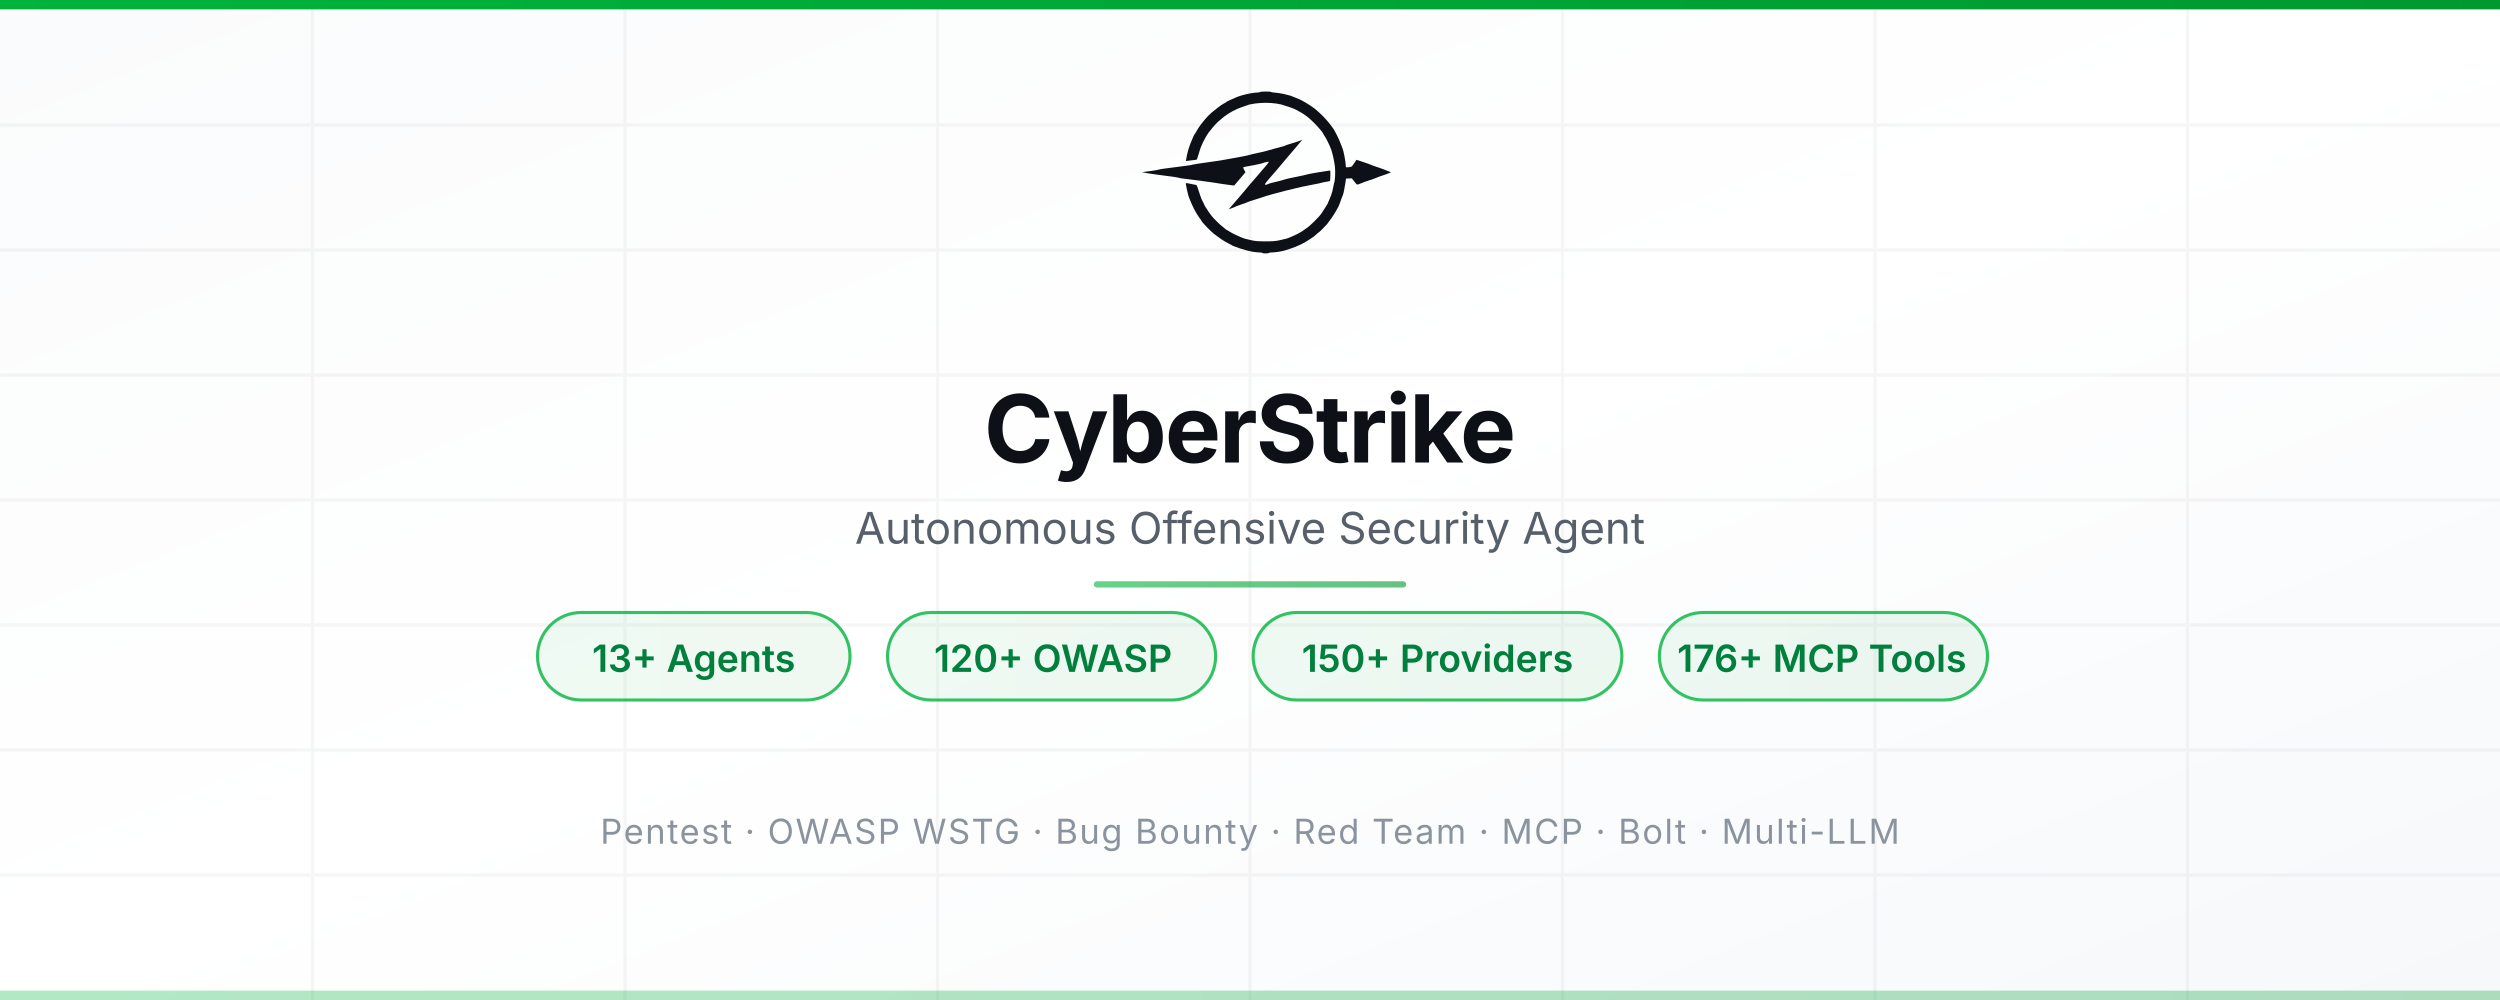
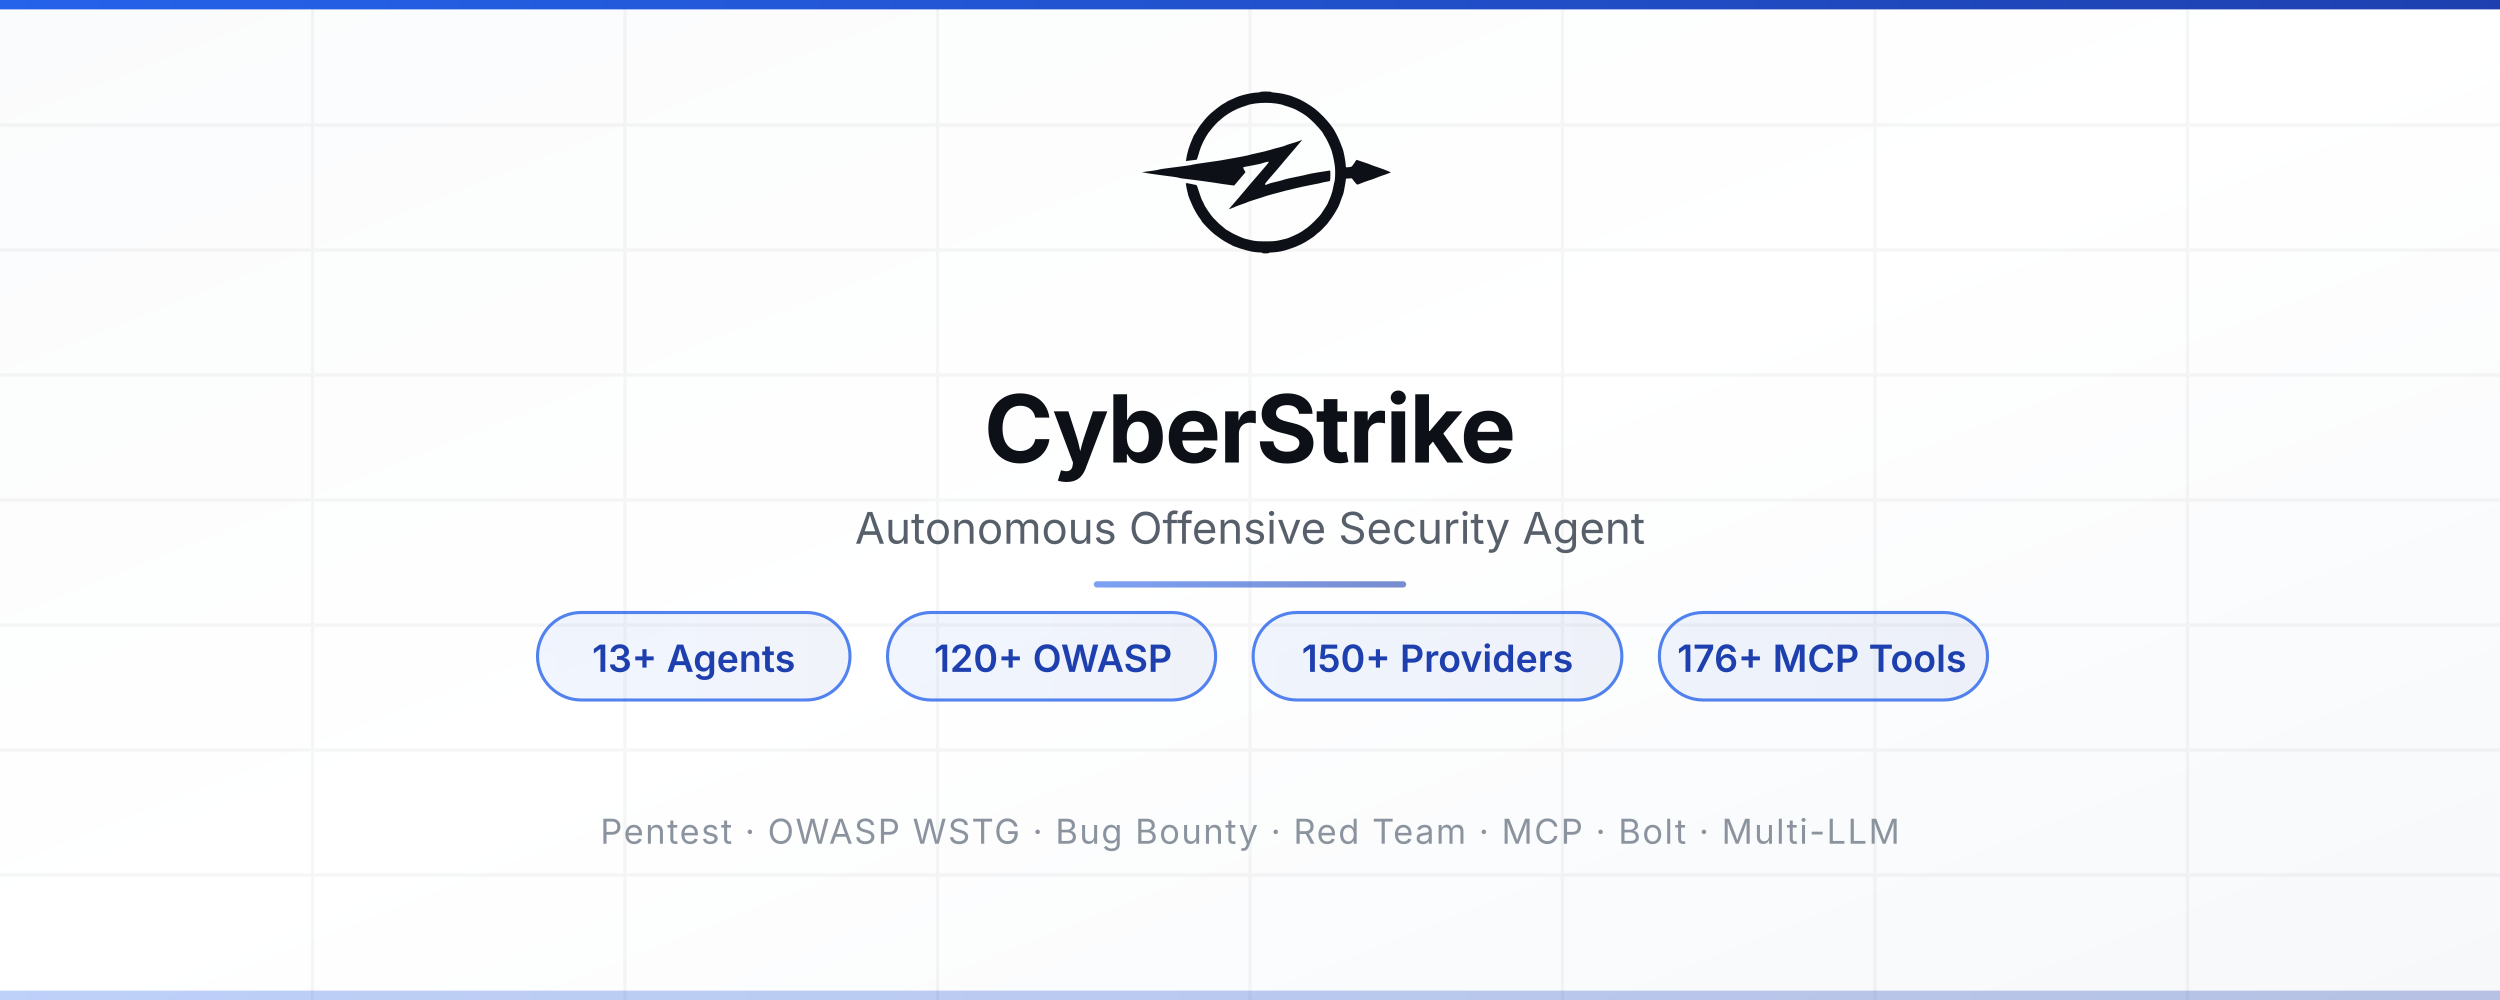
<svg xmlns="http://www.w3.org/2000/svg" width="800" height="320" viewBox="0 0 800 320">
  <defs>
    <linearGradient id="bg" x1="0%" y1="0%" x2="100%" y2="100%">
      <stop offset="0%" style="stop-color:#fafbfc" />
      <stop offset="50%" style="stop-color:#ffffff" />
      <stop offset="100%" style="stop-color:#f6f8fa" />
    </linearGradient>
    <linearGradient id="accent" x1="0%" y1="0%" x2="100%" y2="0%">
-       <stop offset="0%" style="stop-color:#00b33c" />
-       <stop offset="100%" style="stop-color:#009930" />
+       <stop offset="0%" style="stop-color:#2563eb" />
+       <stop offset="100%" style="stop-color:#1e40af" />
    </linearGradient>
    <linearGradient id="accent2" x1="0%" y1="0%" x2="100%" y2="0%">
-       <stop offset="0%" style="stop-color:#00b33c;stop-opacity:0.08" />
-       <stop offset="100%" style="stop-color:#009930;stop-opacity:0.08" />
+       <stop offset="0%" style="stop-color:#2563eb;stop-opacity:0.08" />
+       <stop offset="100%" style="stop-color:#1e40af;stop-opacity:0.08" />
    </linearGradient>
  </defs>
  <rect width="800" height="320" fill="url(#bg)" />
  <g opacity="0.04">
    <line x1="0" y1="40" x2="800" y2="40" stroke="#0d1117" stroke-width="1" />
    <line x1="0" y1="80" x2="800" y2="80" stroke="#0d1117" stroke-width="1" />
    <line x1="0" y1="120" x2="800" y2="120" stroke="#0d1117" stroke-width="1" />
    <line x1="0" y1="160" x2="800" y2="160" stroke="#0d1117" stroke-width="1" />
    <line x1="0" y1="200" x2="800" y2="200" stroke="#0d1117" stroke-width="1" />
    <line x1="0" y1="240" x2="800" y2="240" stroke="#0d1117" stroke-width="1" />
    <line x1="0" y1="280" x2="800" y2="280" stroke="#0d1117" stroke-width="1" />
    <line x1="100" y1="0" x2="100" y2="320" stroke="#0d1117" stroke-width="1" />
    <line x1="200" y1="0" x2="200" y2="320" stroke="#0d1117" stroke-width="1" />
    <line x1="300" y1="0" x2="300" y2="320" stroke="#0d1117" stroke-width="1" />
    <line x1="400" y1="0" x2="400" y2="320" stroke="#0d1117" stroke-width="1" />
    <line x1="500" y1="0" x2="500" y2="320" stroke="#0d1117" stroke-width="1" />
    <line x1="600" y1="0" x2="600" y2="320" stroke="#0d1117" stroke-width="1" />
    <line x1="700" y1="0" x2="700" y2="320" stroke="#0d1117" stroke-width="1" />
  </g>
  <g transform="translate(365, 15) scale(0.157)" fill="#0d1117">
    <path opacity="1" d="m243.55 92c-0.3 0.55-2.69 1-5.3 1-2.61 0-8.8 0.72-13.75 1.59-4.95 0.88-12.82 2.69-17.5 4.03-4.68 1.35-10.3 3.3-12.5 4.33-2.2 1.04-7.38 3.34-11.5 5.1-4.13 1.77-7.95 3.77-8.5 4.45-0.55 0.69-2.58 1.91-4.5 2.73-1.93 0.82-7.55 4.61-12.5 8.42-4.95 3.82-10.76 8.5-12.91 10.4-2.16 1.9-5.08 4.63-6.5 6.08-1.43 1.45-4.51 4.82-6.85 7.5-2.34 2.68-6.59 8.02-9.44 11.87-2.85 3.85-6.17 9.03-7.38 11.5-1.21 2.47-2.86 5.18-3.67 6-0.81 0.82-2.25 3.3-3.21 5.5-0.95 2.2-3.75 8.95-6.22 15-2.7 6.62-5.45 15.78-6.9 23-1.33 6.6-2.3 12.08-2.17 12.18 0.14 0.1 4.75-0.46 10.25-1.23 5.5-0.78 10.56-1.42 11.25-1.43 0.69-0.01 1.54-1.48 1.89-3.27 0.35-1.79 1.01-3.93 1.47-4.75 0.46-0.82 1.76-5.1 2.88-9.5 1.13-4.4 4.65-13.18 7.82-19.5 3.17-6.32 7.73-14.2 10.14-17.5 2.4-3.3 6.89-8.9 9.96-12.44 3.07-3.54 7.61-8.34 10.09-10.66 2.47-2.32 7.87-6.88 12-10.13 4.12-3.26 12.22-8.43 18-11.49 5.77-3.07 14.32-6.79 19-8.28 4.67-1.48 9.4-3.06 10.5-3.51 1.1-0.44 2.9-1.1 4-1.45 1.1-0.35 6.39-1.29 11.75-2.09 5.36-0.8 15.26-1.44 22-1.43 6.74 0.01 16.3 0.68 21.25 1.5 4.95 0.82 9.9 1.74 11 2.04 1.1 0.31 2.9 0.95 4 1.41 1.1 0.47 6.05 2.08 11 3.57 4.95 1.5 11.02 3.86 13.5 5.24 2.48 1.39 6.98 3.84 10 5.45 3.02 1.62 8.65 5.3 12.5 8.18 3.85 2.88 11.14 9.48 16.21 14.67 5.06 5.18 11.27 12.12 13.79 15.42 2.52 3.3 4.55 6.45 4.52 7-0.03 0.55 0.77 1.9 1.78 3 1.02 1.1 4.16 6.72 6.98 12.5 2.82 5.78 6.02 13.2 7.1 16.5 1.09 3.3 2.94 10.5 4.13 16 1.18 5.5 2.57 13.6 3.07 18 0.5 4.4 0.63 12.95 0.29 19-0.34 6.05-0.95 11.45-1.36 12-0.4 0.55-1.04 3.02-1.42 5.5-0.38 2.48-1.62 8.32-2.75 13-1.14 4.68-3.82 12.21-5.95 16.75-2.14 4.54-3.88 8.59-3.87 9 0.01 0.41-2.91 5.14-6.5 10.5-3.59 5.36-6.51 9.86-6.49 10 0.02 0.14-1.45 1.99-3.25 4.12-1.8 2.14-6.74 7.31-10.96 11.5-4.23 4.2-10.08 9.49-13 11.76-2.93 2.27-8.47 6.17-12.32 8.67-3.85 2.49-10.38 5.93-14.5 7.65-4.13 1.71-8.4 3.61-9.5 4.22-1.1 0.61-4.02 1.72-6.5 2.45-2.48 0.74-9.23 2.34-15 3.56-8.75 1.85-13.59 2.22-29 2.18-15.3-0.04-20.23-0.43-28.5-2.26-5.5-1.22-11.57-2.7-13.5-3.28-1.93-0.59-5.3-1.87-7.5-2.84-2.2-0.97-7.15-3.19-11-4.93-3.85-1.74-9.36-4.72-12.25-6.61-2.89-1.89-5.59-3.43-6-3.41-0.41 0.02-2.33-1.47-4.25-3.31-1.93-1.83-4.25-3.76-5.16-4.28-0.91-0.52-4.51-3.68-8-7.03-3.49-3.35-8.03-7.97-10.09-10.25-2.06-2.29-6.13-7.65-9.04-11.91-2.91-4.26-6.29-9.44-7.5-11.5-1.22-2.06-2.21-4.2-2.21-4.75 0-0.55-1.09-2.69-2.43-4.75-1.33-2.06-3.85-8.25-5.59-13.75-1.75-5.5-3.52-10.9-3.94-12-0.43-1.1-1.18-3.35-1.68-5-0.83-2.76-1.41-3.08-7.38-4.06-3.56-0.58-7.16-1.33-7.98-1.67-0.83-0.34-2.96-0.77-4.74-0.95-2.09-0.21-3.24 0.12-3.25 0.93-0.01 0.69 0.92 5.64 2.05 11 1.13 5.36 2.53 11.32 3.12 13.25 0.58 1.93 1.64 4.85 2.36 6.5 0.72 1.65 3.02 7.05 5.11 12 2.09 4.95 6.27 13.05 9.3 18 3.03 4.95 6.53 10.13 7.78 11.5 1.25 1.37 2.28 3.06 2.27 3.75 0 0.69 4.61 6.04 10.25 11.9 5.64 5.86 12.65 12.5 15.59 14.75 2.93 2.26 9.01 6.7 13.5 9.89 4.49 3.18 11.53 7.4 15.66 9.37 4.12 1.97 7.72 3.93 8 4.34 0.27 0.42 7.25 3.02 15.5 5.77 8.25 2.75 19.27 5.73 24.5 6.62 5.22 0.89 12.09 1.62 15.25 1.62 3.17-0.01 5.75 0.44 5.75 0.99 0 0.56 2.83 1 6.5 1 3.57 0 6.73-0.45 7-1 0.27-0.55 3.09-1 6.25-1 3.16 0 9.8-0.7 14.75-1.57 4.95-0.86 9.9-1.94 11-2.4 1.1-0.46 6.73-2.27 12.5-4.02 5.77-1.76 15.34-5.63 21.25-8.6 5.91-2.98 13.9-7.66 17.75-10.41 3.85-2.75 7.23-5 7.5-5 0.27 0 2.64-2.03 5.25-4.51 2.61-2.47 5.09-4.5 5.5-4.5 0.41 0.01 3.89-3.25 7.72-7.24 3.84-3.99 8-8.39 9.25-9.79 1.26-1.4 5.26-6.8 8.89-12 3.64-5.2 7.86-11.94 9.39-14.96 1.52-3.02 3.09-5.73 3.48-6 0.39-0.27 2.08-4.1 3.75-8.5 1.66-4.4 3.59-9.8 4.28-12 0.69-2.2 1.61-4.45 2.05-5 0.44-0.55 1.54-4.6 2.45-9 0.91-4.4 2.21-11.82 2.88-16.5l1.21-8.5 11.9-0.56c9.41 12.48 10.3 13.19 12.5 12.6 1.37-0.36 4.3-1.51 6.5-2.56 2.2-1.04 9.62-3.73 16.5-5.96 6.87-2.23 13.62-4.65 15-5.38 1.37-0.74 7.67-3.06 14-5.16 6.32-2.1 12.4-4.35 13.5-4.98 1.84-1.07 1.69-1.26-2-2.44-2.2-0.71-5.8-2.12-8-3.14-2.2-1.03-9.63-3.73-16.5-6-6.88-2.28-12.95-4.48-13.5-4.9-0.55-0.41-6.85-2.68-14-5.03-7.15-2.36-13.45-4.46-14-4.68-0.55-0.22-1.6 0.86-2.34 2.4-0.74 1.53-2.01 3.47-2.82 4.29-0.82 0.82-2.27 2.85-3.23 4.5-1.5 2.57-2.52 3.09-7.18 3.64-2.99 0.35-5.77 0.46-6.18 0.25-0.41-0.22-0.75-2.42-0.75-4.89 0-2.47-1.13-10.35-2.5-17.5-1.38-7.15-2.95-13.79-3.5-14.75-0.55-0.96-2.51-6.03-4.35-11.25-1.85-5.22-5.37-13.1-7.84-17.5-2.46-4.4-4.72-8.68-5.02-9.5-0.3-0.82-3.38-5.32-6.85-10-3.47-4.68-10.61-12.94-15.87-18.37-5.26-5.43-13.17-12.62-17.57-15.98-4.4-3.36-12.73-8.86-18.5-12.22-5.77-3.36-11.63-6.46-13-6.89-1.38-0.43-4.75-1.81-7.5-3.07-2.75-1.26-7.25-3.05-10-3.96-2.75-0.92-9.05-2.54-14-3.61-4.95-1.06-12.75-2.22-17.33-2.57-4.58-0.34-8.3-1.01-8.25-1.48 0.04-0.47-4.85-0.85-10.87-0.85-6.27 0-11.19 0.43-11.5 1z" />
    <path opacity="1" d="m326.5 190.55c-1.65 0.85-9.3 3.41-17 5.69-7.7 2.29-14.23 4.44-14.5 4.79-0.27 0.35-2.3 1.12-4.5 1.7-2.2 0.58-9.4 2.47-16 4.19-6.6 1.73-13.8 3.79-16 4.58-2.2 0.79-10.75 2.83-19 4.53-8.25 1.7-15.68 3.45-16.5 3.89-0.82 0.45-7.8 2-15.5 3.45-7.7 1.44-19.18 3.55-25.5 4.68-6.32 1.13-15.1 2.7-19.5 3.48-4.4 0.79-18.35 2.81-31 4.5-12.65 1.68-23.9 3.44-25 3.91-1.1 0.47-6.05 1.37-11 2-4.95 0.63-15.53 2.03-23.5 3.11-7.97 1.08-18.55 2.45-23.5 3.05-4.95 0.6-9.9 1.47-11 1.94-1.1 0.47-6.72 1.52-12.5 2.34-5.78 0.82-13.2 1.83-16.5 2.24l-6 0.74c6.2 1.19 10.47 1.99 13.5 2.54 3.02 0.56 12.7 1.94 21.5 3.08 8.8 1.14 21.17 2.76 27.5 3.59 6.33 0.84 12.4 1.91 13.5 2.4 1.1 0.48 4.47 1.11 7.5 1.39 3.03 0.28 16.3 1.93 29.5 3.67 13.2 1.74 26.47 3.56 29.5 4.05 3.03 0.49 12.7 2 21.5 3.35 8.8 1.36 17.87 2.6 20.17 2.77l4.16 0.3 22.9-27c-3.65-6.2-4.71-8.56-4.72-9.25 0-0.69 1.68-1.51 3.74-1.83 2.06-0.32 10.72-1.93 19.25-3.57 8.53-1.65 15.95-3.36 16.5-3.81 0.55-0.44 3.36-1.31 6.25-1.92 2.89-0.62 5.48-1.12 5.75-1.12 0.27 0 0.5 0.45 0.5 1 0 0.55-3.26 4.76-7.25 9.36-3.99 4.59-12.78 14.83-19.54 22.75-6.76 7.91-13.51 15.73-15 17.37-1.49 1.64-3.39 3.95-4.21 5.14-0.82 1.19-6.91 8.4-13.52 16.02-6.62 7.62-14.27 16.47-17 19.67l-4.98 5.8c9.3-3.33 12.45-4.66 13-5.1 0.55-0.45 6.62-2.73 13.5-5.08 6.87-2.35 12.72-4.56 13-4.91 0.28-0.35 7.03-2.59 15-4.97 7.97-2.39 15.4-4.79 16.5-5.35 1.1-0.55 9.2-2.98 18-5.39 8.8-2.42 20.27-5.47 25.5-6.79 5.23-1.31 13.55-3.33 18.5-4.49 4.95-1.16 12.82-3 17.5-4.09 4.68-1.09 14.8-3.11 22.5-4.5 7.7-1.39 14.9-2.91 16-3.39 1.1-0.48 5.37-1.39 9.5-2.02 4.12-0.64 7.73-1.39 8-1.67 0.27-0.29 0.61-5.21 0.75-10.94 0.19-7.81-0.06-10.42-1-10.41-0.69 0-10.93 1.59-22.75 3.53-11.82 1.93-22.4 3.93-23.5 4.44-1.1 0.52-11.45 2.81-23 5.1-11.55 2.29-21.68 4.55-22.5 5.01-0.82 0.46-6.23 2.04-12 3.5-5.77 1.47-12.3 3.03-14.5 3.48-2.2 0.44-5.35 1.47-7 2.29-1.65 0.81-3.85 1.63-4.9 1.81-1.04 0.18-2.05-0.23-2.25-0.92-0.19-0.69 2.91-4.97 6.9-9.51 3.99-4.54 11.32-12.98 16.29-18.75 4.97-5.77 10.82-12.7 13-15.41 2.18-2.7 5.08-6.19 6.46-7.74 1.37-1.56 3.92-4.52 5.66-6.59 1.74-2.06 8.83-10.39 15.75-18.5 6.91-8.11 12.47-14.75 12.33-14.74-0.13 0-1.59 0.7-3.24 1.54z" />
  </g>
  <text x="400" y="148" text-anchor="middle" fill="#0d1117" font-family="system-ui, -apple-system, 'Segoe UI', sans-serif" font-size="30" font-weight="700" letter-spacing="-0.5">CyberStrike</text>
  <text x="400" y="174" text-anchor="middle" fill="#57606a" font-family="system-ui, -apple-system, 'Segoe UI', sans-serif" font-size="14" font-weight="400">Autonomous Offensive Security Agent</text>
  <rect x="350" y="186" width="100" height="2" rx="1" fill="url(#accent)" opacity="0.6" />
  <g transform="translate(400, 210)" text-anchor="middle">
-     <rect x="-228" y="-14" width="100" height="28" rx="14" fill="url(#accent2)" stroke="#00b33c" stroke-width="1" opacity="0.8" />
-     <text x="-178" y="5" fill="#00803c" font-family="system-ui, -apple-system, sans-serif" font-size="12" font-weight="600">13+ Agents</text>
-     <rect x="-116" y="-14" width="105" height="28" rx="14" fill="url(#accent2)" stroke="#00b33c" stroke-width="1" opacity="0.8" />
-     <text x="-63" y="5" fill="#00803c" font-family="system-ui, -apple-system, sans-serif" font-size="12" font-weight="600">120+ OWASP</text>
-     <rect x="1" y="-14" width="118" height="28" rx="14" fill="url(#accent2)" stroke="#00b33c" stroke-width="1" opacity="0.8" />
-     <text x="60" y="5" fill="#00803c" font-family="system-ui, -apple-system, sans-serif" font-size="12" font-weight="600">150+ Providers</text>
-     <rect x="131" y="-14" width="105" height="28" rx="14" fill="url(#accent2)" stroke="#00b33c" stroke-width="1" opacity="0.8" />
-     <text x="183" y="5" fill="#00803c" font-family="system-ui, -apple-system, sans-serif" font-size="12" font-weight="600">176+ MCP Tools</text>
+     <rect x="-228" y="-14" width="100" height="28" rx="14" fill="url(#accent2)" stroke="#2563eb" stroke-width="1" opacity="0.8" />
+     <text x="-178" y="5" fill="#1e40af" font-family="system-ui, -apple-system, sans-serif" font-size="12" font-weight="600">13+ Agents</text>
+     <rect x="-116" y="-14" width="105" height="28" rx="14" fill="url(#accent2)" stroke="#2563eb" stroke-width="1" opacity="0.8" />
+     <text x="-63" y="5" fill="#1e40af" font-family="system-ui, -apple-system, sans-serif" font-size="12" font-weight="600">120+ OWASP</text>
+     <rect x="1" y="-14" width="118" height="28" rx="14" fill="url(#accent2)" stroke="#2563eb" stroke-width="1" opacity="0.8" />
+     <text x="60" y="5" fill="#1e40af" font-family="system-ui, -apple-system, sans-serif" font-size="12" font-weight="600">150+ Providers</text>
+     <rect x="131" y="-14" width="105" height="28" rx="14" fill="url(#accent2)" stroke="#2563eb" stroke-width="1" opacity="0.8" />
+     <text x="183" y="5" fill="#1e40af" font-family="system-ui, -apple-system, sans-serif" font-size="12" font-weight="600">176+ MCP Tools</text>
  </g>
  <text x="400" y="270" text-anchor="middle" fill="#8b949e" font-family="system-ui, -apple-system, sans-serif" font-size="11" font-weight="400" letter-spacing="0.5">
    Pentest  ·  OWASP WSTG  ·  Bug Bounty  ·  Red Team  ·  MCP  ·  Bolt  ·  Multi-LLM
  </text>
  <rect x="0" y="0" width="800" height="3" fill="url(#accent)" />
  <rect x="0" y="317" width="800" height="3" fill="url(#accent)" opacity="0.3" />
</svg>
